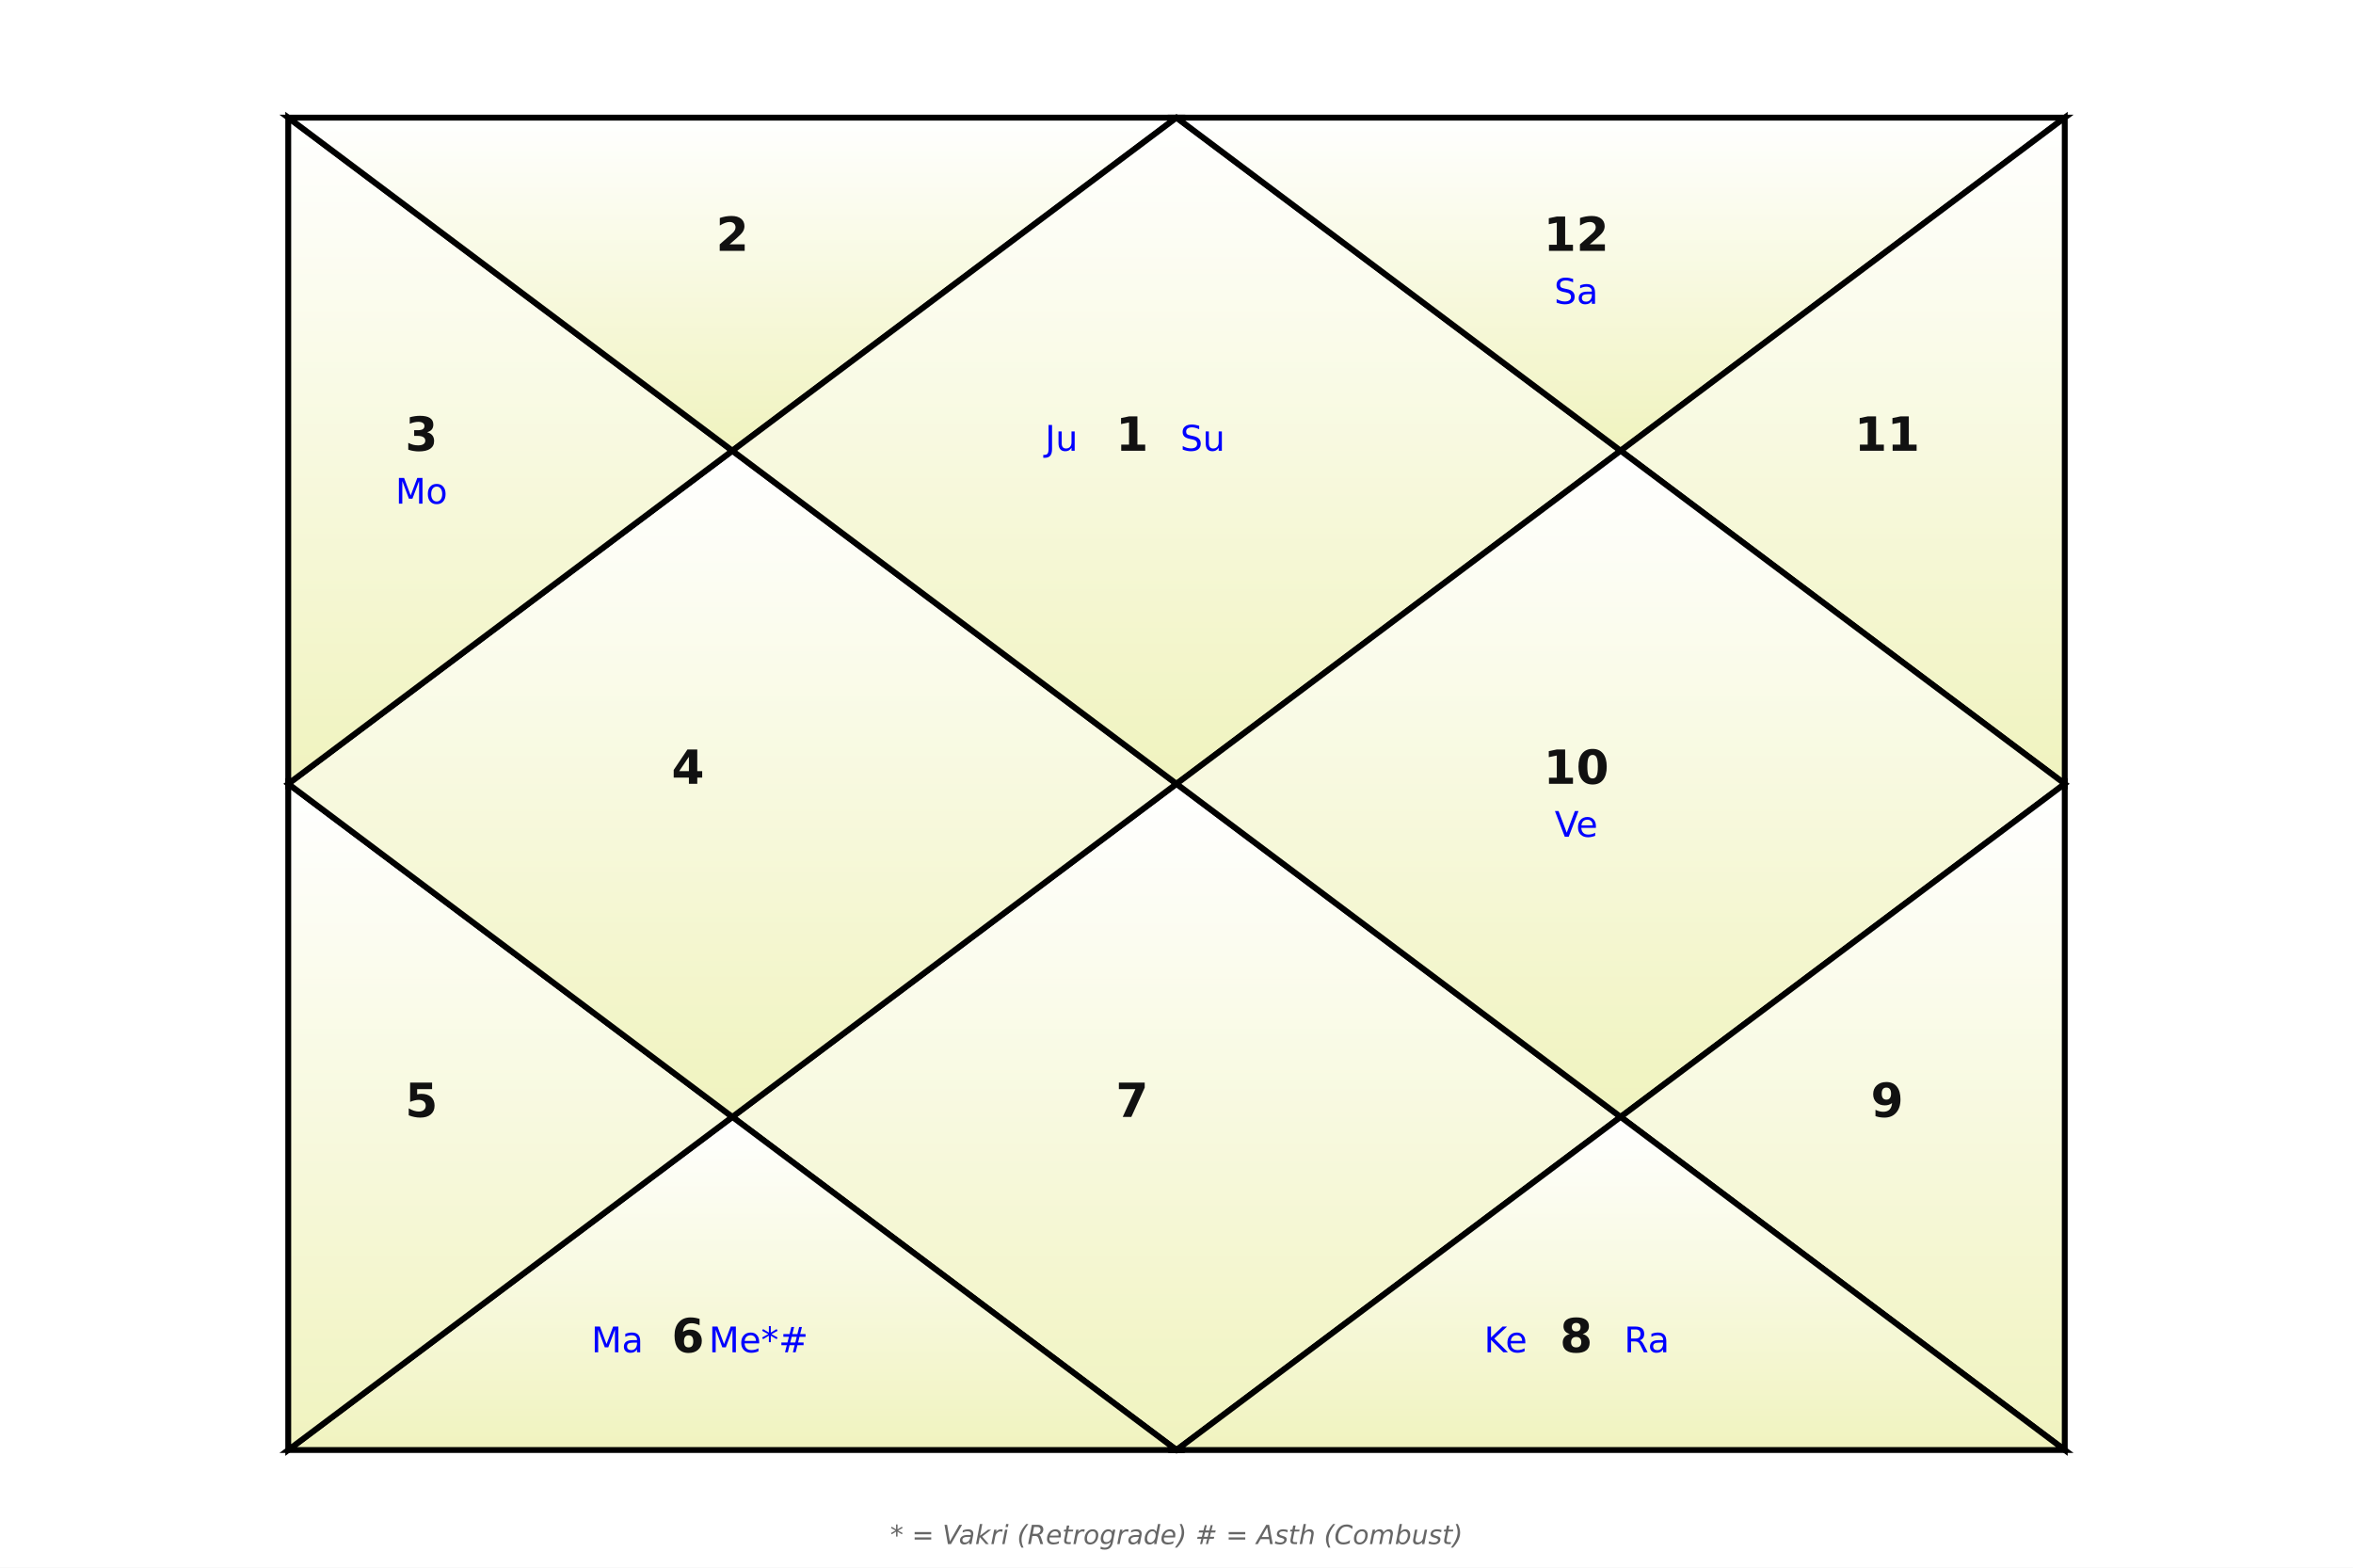
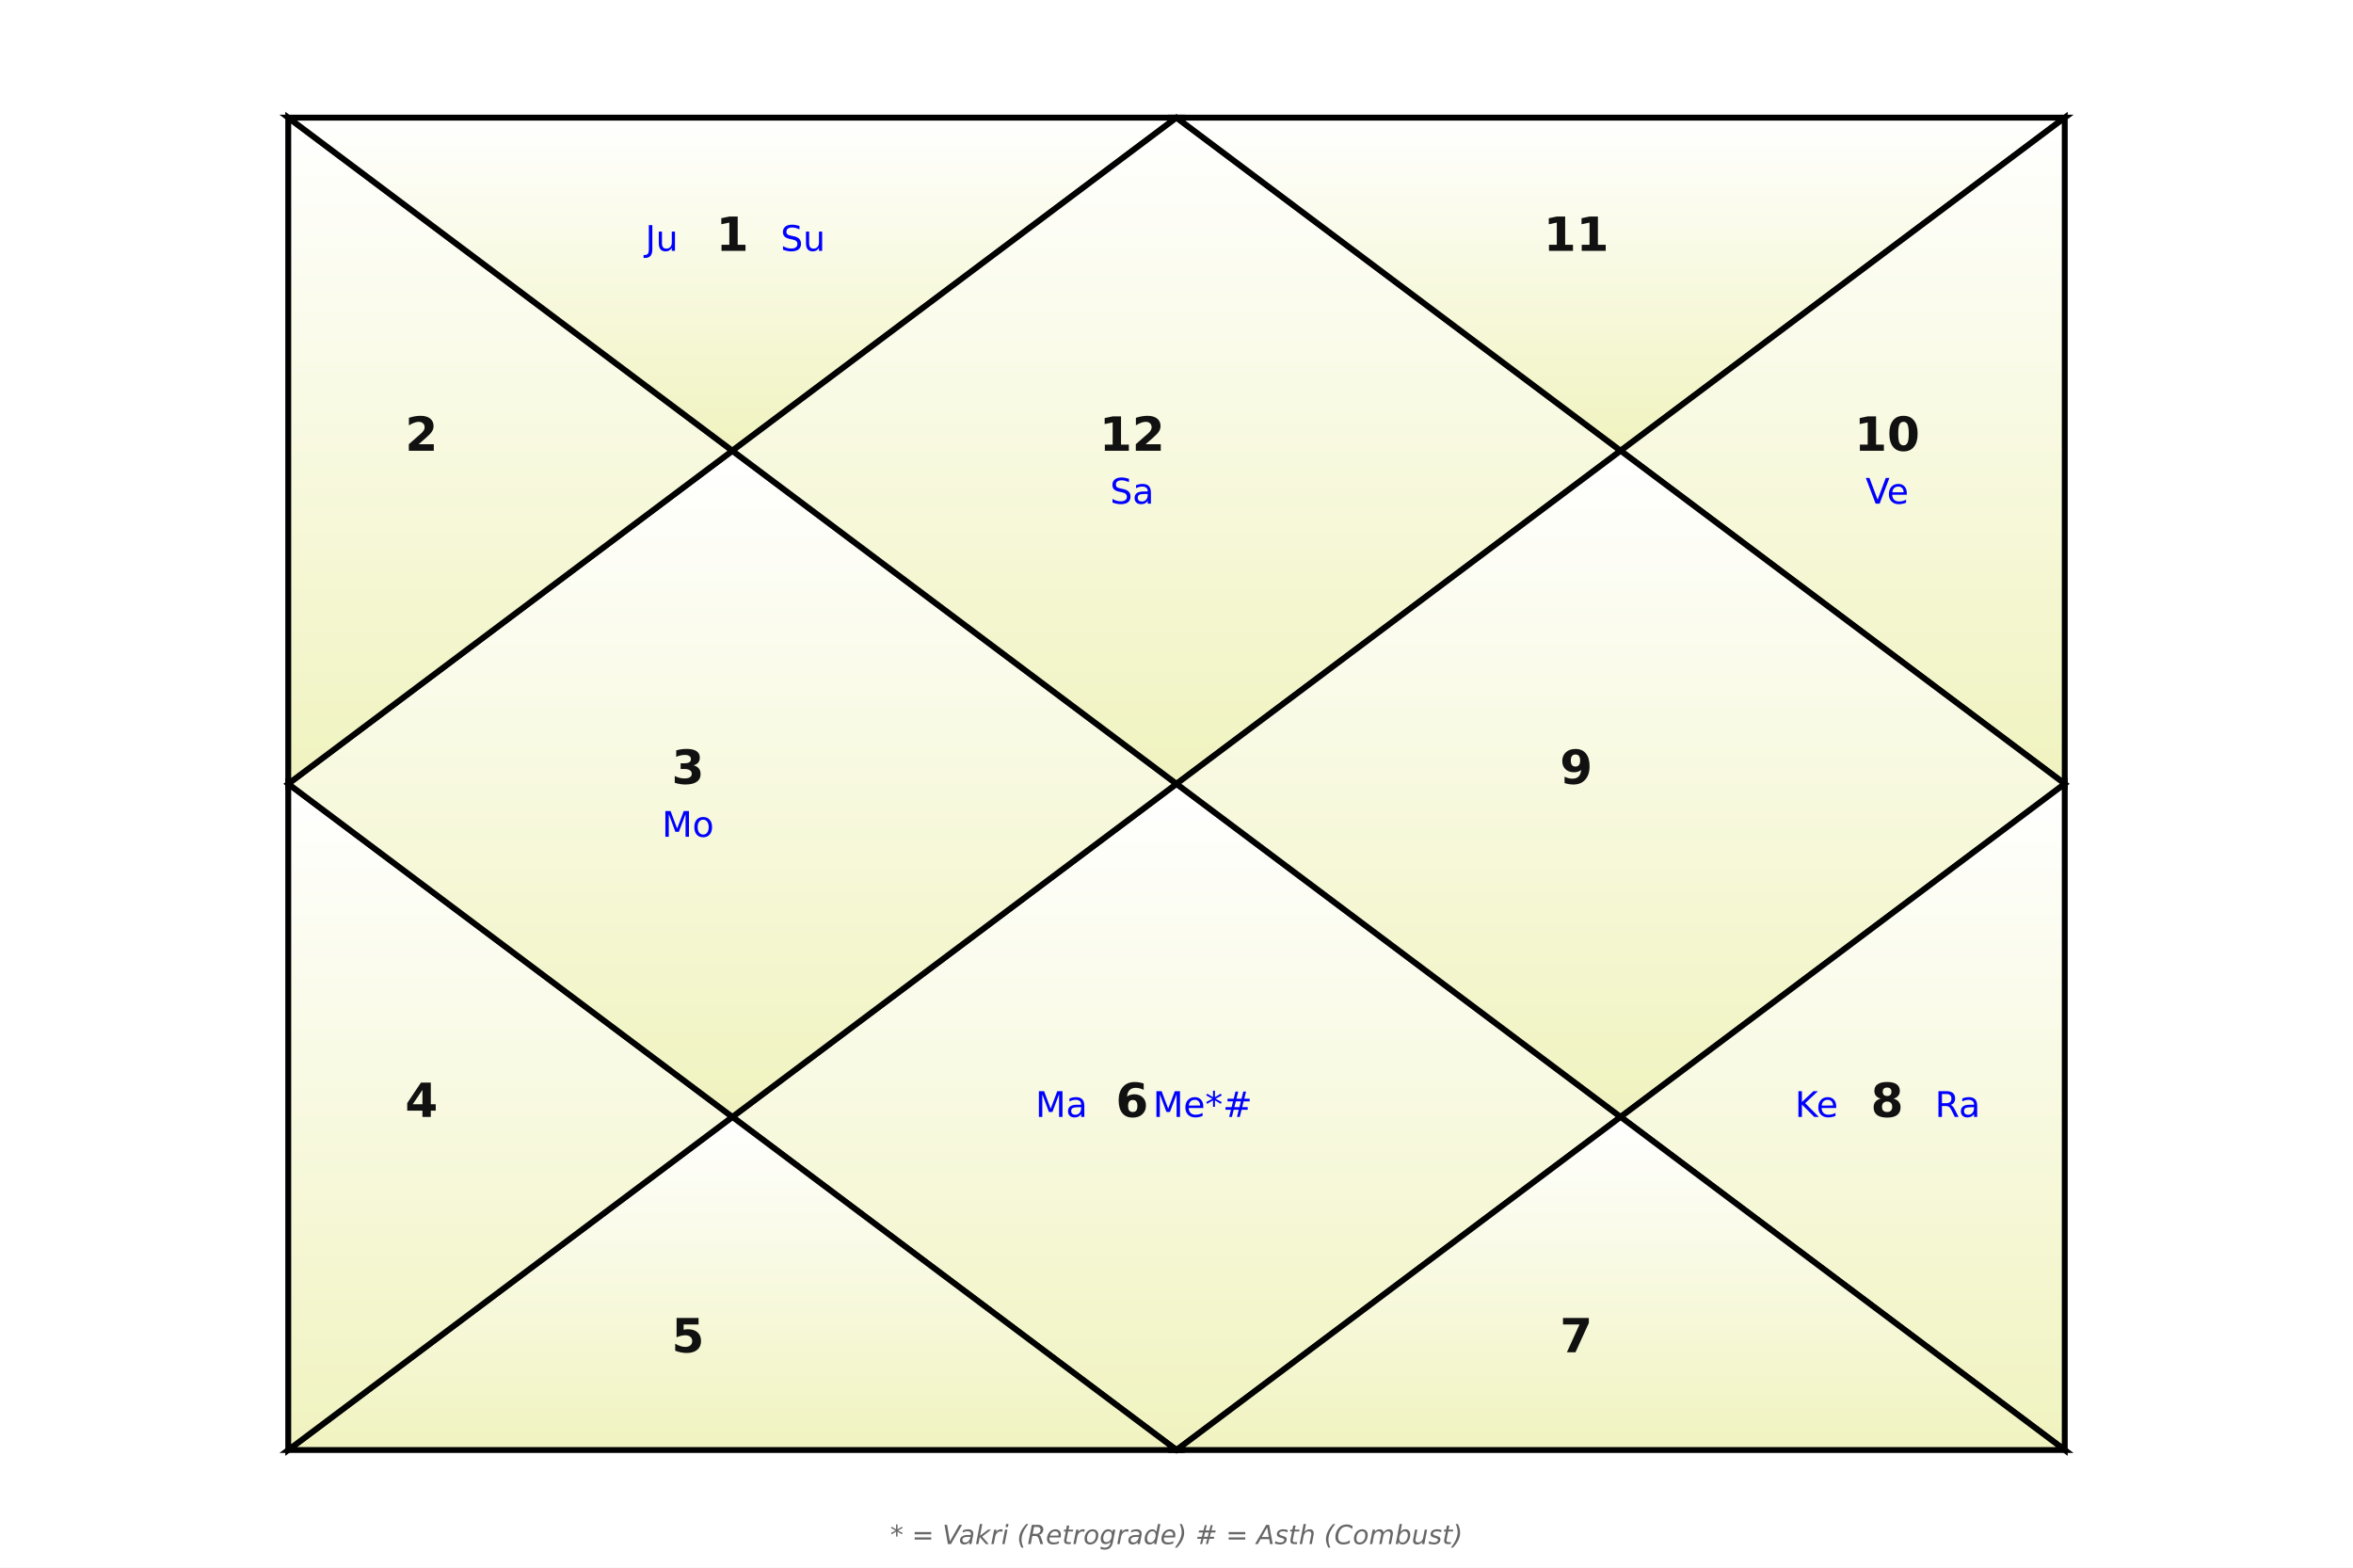
<svg xmlns="http://www.w3.org/2000/svg" baseProfile="full" height="100%" version="1.1" viewBox="0 0 800 533" width="100%">
  <defs>
    <linearGradient id="houseGrad" x1="0" x2="0" y1="0" y2="1">
      <stop offset="0" stop-color="white" />
      <stop offset="1" stop-color="#f0f3bf" />
    </linearGradient>
  </defs>
  <rect fill="white" height="533" width="800" x="0" y="0" />
  <polygon fill="url(#houseGrad)" points="249.0,379.75 400.0,493.0 551.0,379.75 400.0,266.5" stroke="#000" stroke-width="2" />
  <polygon fill="url(#houseGrad)" points="249.0,379.75 98.0,493.0 400.0,493.0" stroke="#000" stroke-width="2" />
  <polygon fill="url(#houseGrad)" points="98.0,266.5 98.0,493.0 249.0,379.75" stroke="#000" stroke-width="2" />
  <polygon fill="url(#houseGrad)" points="98.0,266.5 249.0,379.75 400.0,266.5 249.0,153.25" stroke="#000" stroke-width="2" />
  <polygon fill="url(#houseGrad)" points="98.0,40.0 98.0,266.5 249.0,153.25" stroke="#000" stroke-width="2" />
  <polygon fill="url(#houseGrad)" points="98.0,40.0 249.0,153.25 400.0,40.0" stroke="#000" stroke-width="2" />
  <polygon fill="url(#houseGrad)" points="249.0,153.25 400.0,266.5 551.0,153.25 400.0,40.0" stroke="#000" stroke-width="2" />
  <polygon fill="url(#houseGrad)" points="400.0,40.0 551.0,153.25 702.0,40.0" stroke="#000" stroke-width="2" />
  <polygon fill="url(#houseGrad)" points="551.0,153.25 702.0,266.5 702.0,40.0" stroke="#000" stroke-width="2" />
  <polygon fill="url(#houseGrad)" points="551.0,153.25 400.0,266.5 551.0,379.75 702.0,266.5" stroke="#000" stroke-width="2" />
  <polygon fill="url(#houseGrad)" points="551.0,379.75 702.0,493.0 702.0,266.5" stroke="#000" stroke-width="2" />
  <polygon fill="url(#houseGrad)" points="551.0,379.75 400.0,493.0 702.0,493.0" stroke="#000" stroke-width="2" />
-   <text fill="#111111" font-family="DejaVu Sans, Arial, sans-serif" font-size="16" font-weight="bold" text-anchor="middle" x="384.9" y="153.25">1</text>
-   <text fill="#0000ff" font-family="DejaVu Sans, Arial, sans-serif" font-size="12" text-anchor="middle" x="408.9" y="153.25">Su</text>
-   <text fill="#0000ff" font-family="DejaVu Sans, Arial, sans-serif" font-size="12" text-anchor="middle" x="360.9" y="153.25">Ju</text>
-   <text fill="#111111" font-family="DejaVu Sans, Arial, sans-serif" font-size="16" font-weight="bold" text-anchor="middle" x="249.0" y="85.3">2</text>
-   <text fill="#111111" font-family="DejaVu Sans, Arial, sans-serif" font-size="16" font-weight="bold" text-anchor="middle" x="143.3" y="153.25">3</text>
-   <text fill="#0000ff" font-family="DejaVu Sans, Arial, sans-serif" font-size="12" text-anchor="middle" x="143.3" y="171.25">Mo</text>
-   <text fill="#111111" font-family="DejaVu Sans, Arial, sans-serif" font-size="16" font-weight="bold" text-anchor="middle" x="233.9" y="266.5">4</text>
-   <text fill="#111111" font-family="DejaVu Sans, Arial, sans-serif" font-size="16" font-weight="bold" text-anchor="middle" x="143.3" y="379.75">5</text>
-   <text fill="#111111" font-family="DejaVu Sans, Arial, sans-serif" font-size="16" font-weight="bold" text-anchor="middle" x="233.9" y="459.78">6</text>
-   <text fill="#0000ff" font-family="DejaVu Sans, Arial, sans-serif" font-size="12" text-anchor="middle" x="257.9" y="459.78">Me*#</text>
-   <text fill="#0000ff" font-family="DejaVu Sans, Arial, sans-serif" font-size="12" text-anchor="middle" x="209.9" y="459.78">Ma</text>
-   <text fill="#111111" font-family="DejaVu Sans, Arial, sans-serif" font-size="16" font-weight="bold" text-anchor="middle" x="384.9" y="379.75">7</text>
-   <text fill="#111111" font-family="DejaVu Sans, Arial, sans-serif" font-size="16" font-weight="bold" text-anchor="middle" x="535.9" y="459.78">8</text>
-   <text fill="#0000ff" font-family="DejaVu Sans, Arial, sans-serif" font-size="12" text-anchor="middle" x="559.9" y="459.78">Ra</text>
-   <text fill="#0000ff" font-family="DejaVu Sans, Arial, sans-serif" font-size="12" text-anchor="middle" x="511.9" y="459.78">Ke</text>
-   <text fill="#111111" font-family="DejaVu Sans, Arial, sans-serif" font-size="16" font-weight="bold" text-anchor="middle" x="641.6" y="379.75">9</text>
-   <text fill="#111111" font-family="DejaVu Sans, Arial, sans-serif" font-size="16" font-weight="bold" text-anchor="middle" x="535.9" y="266.5">10</text>
-   <text fill="#0000ff" font-family="DejaVu Sans, Arial, sans-serif" font-size="12" text-anchor="middle" x="535.9" y="284.5">Ve</text>
-   <text fill="#111111" font-family="DejaVu Sans, Arial, sans-serif" font-size="16" font-weight="bold" text-anchor="middle" x="641.6" y="153.25">11</text>
-   <text fill="#111111" font-family="DejaVu Sans, Arial, sans-serif" font-size="16" font-weight="bold" text-anchor="middle" x="535.9" y="85.3">12</text>
-   <text fill="#0000ff" font-family="DejaVu Sans, Arial, sans-serif" font-size="12" text-anchor="middle" x="535.9" y="103.3">Sa</text>
+   <text fill="#111111" font-family="DejaVu Sans, Arial, sans-serif" font-size="16" font-weight="bold" text-anchor="middle" x="384.9" y="153.25">12</text>
+   <text fill="#0000ff" font-family="DejaVu Sans, Arial, sans-serif" font-size="12" text-anchor="middle" x="384.9" y="171.25">Sa</text>
+   <text fill="#111111" font-family="DejaVu Sans, Arial, sans-serif" font-size="16" font-weight="bold" text-anchor="middle" x="249.0" y="85.3">1</text>
+   <text fill="#0000ff" font-family="DejaVu Sans, Arial, sans-serif" font-size="12" text-anchor="middle" x="273.0" y="85.3">Su</text>
+   <text fill="#0000ff" font-family="DejaVu Sans, Arial, sans-serif" font-size="12" text-anchor="middle" x="225.0" y="85.3">Ju</text>
+   <text fill="#111111" font-family="DejaVu Sans, Arial, sans-serif" font-size="16" font-weight="bold" text-anchor="middle" x="143.3" y="153.25">2</text>
+   <text fill="#111111" font-family="DejaVu Sans, Arial, sans-serif" font-size="16" font-weight="bold" text-anchor="middle" x="233.9" y="266.5">3</text>
+   <text fill="#0000ff" font-family="DejaVu Sans, Arial, sans-serif" font-size="12" text-anchor="middle" x="233.9" y="284.5">Mo</text>
+   <text fill="#111111" font-family="DejaVu Sans, Arial, sans-serif" font-size="16" font-weight="bold" text-anchor="middle" x="143.3" y="379.75">4</text>
+   <text fill="#111111" font-family="DejaVu Sans, Arial, sans-serif" font-size="16" font-weight="bold" text-anchor="middle" x="233.9" y="459.78">5</text>
+   <text fill="#111111" font-family="DejaVu Sans, Arial, sans-serif" font-size="16" font-weight="bold" text-anchor="middle" x="384.9" y="379.75">6</text>
+   <text fill="#0000ff" font-family="DejaVu Sans, Arial, sans-serif" font-size="12" text-anchor="middle" x="408.9" y="379.75">Me*#</text>
+   <text fill="#0000ff" font-family="DejaVu Sans, Arial, sans-serif" font-size="12" text-anchor="middle" x="360.9" y="379.75">Ma</text>
+   <text fill="#111111" font-family="DejaVu Sans, Arial, sans-serif" font-size="16" font-weight="bold" text-anchor="middle" x="535.9" y="459.78">7</text>
+   <text fill="#111111" font-family="DejaVu Sans, Arial, sans-serif" font-size="16" font-weight="bold" text-anchor="middle" x="641.6" y="379.75">8</text>
+   <text fill="#0000ff" font-family="DejaVu Sans, Arial, sans-serif" font-size="12" text-anchor="middle" x="665.6" y="379.75">Ra</text>
+   <text fill="#0000ff" font-family="DejaVu Sans, Arial, sans-serif" font-size="12" text-anchor="middle" x="617.6" y="379.75">Ke</text>
+   <text fill="#111111" font-family="DejaVu Sans, Arial, sans-serif" font-size="16" font-weight="bold" text-anchor="middle" x="535.9" y="266.5">9</text>
+   <text fill="#111111" font-family="DejaVu Sans, Arial, sans-serif" font-size="16" font-weight="bold" text-anchor="middle" x="641.6" y="153.25">10</text>
+   <text fill="#0000ff" font-family="DejaVu Sans, Arial, sans-serif" font-size="12" text-anchor="middle" x="641.6" y="171.25">Ve</text>
+   <text fill="#111111" font-family="DejaVu Sans, Arial, sans-serif" font-size="16" font-weight="bold" text-anchor="middle" x="535.9" y="85.3">11</text>
  <text fill="#666" font-family="DejaVu Sans" font-size="9" font-style="italic" text-anchor="middle" x="400.0" y="525">* = Vakri (Retrograde)  # = Asth (Combust)</text>
</svg>
